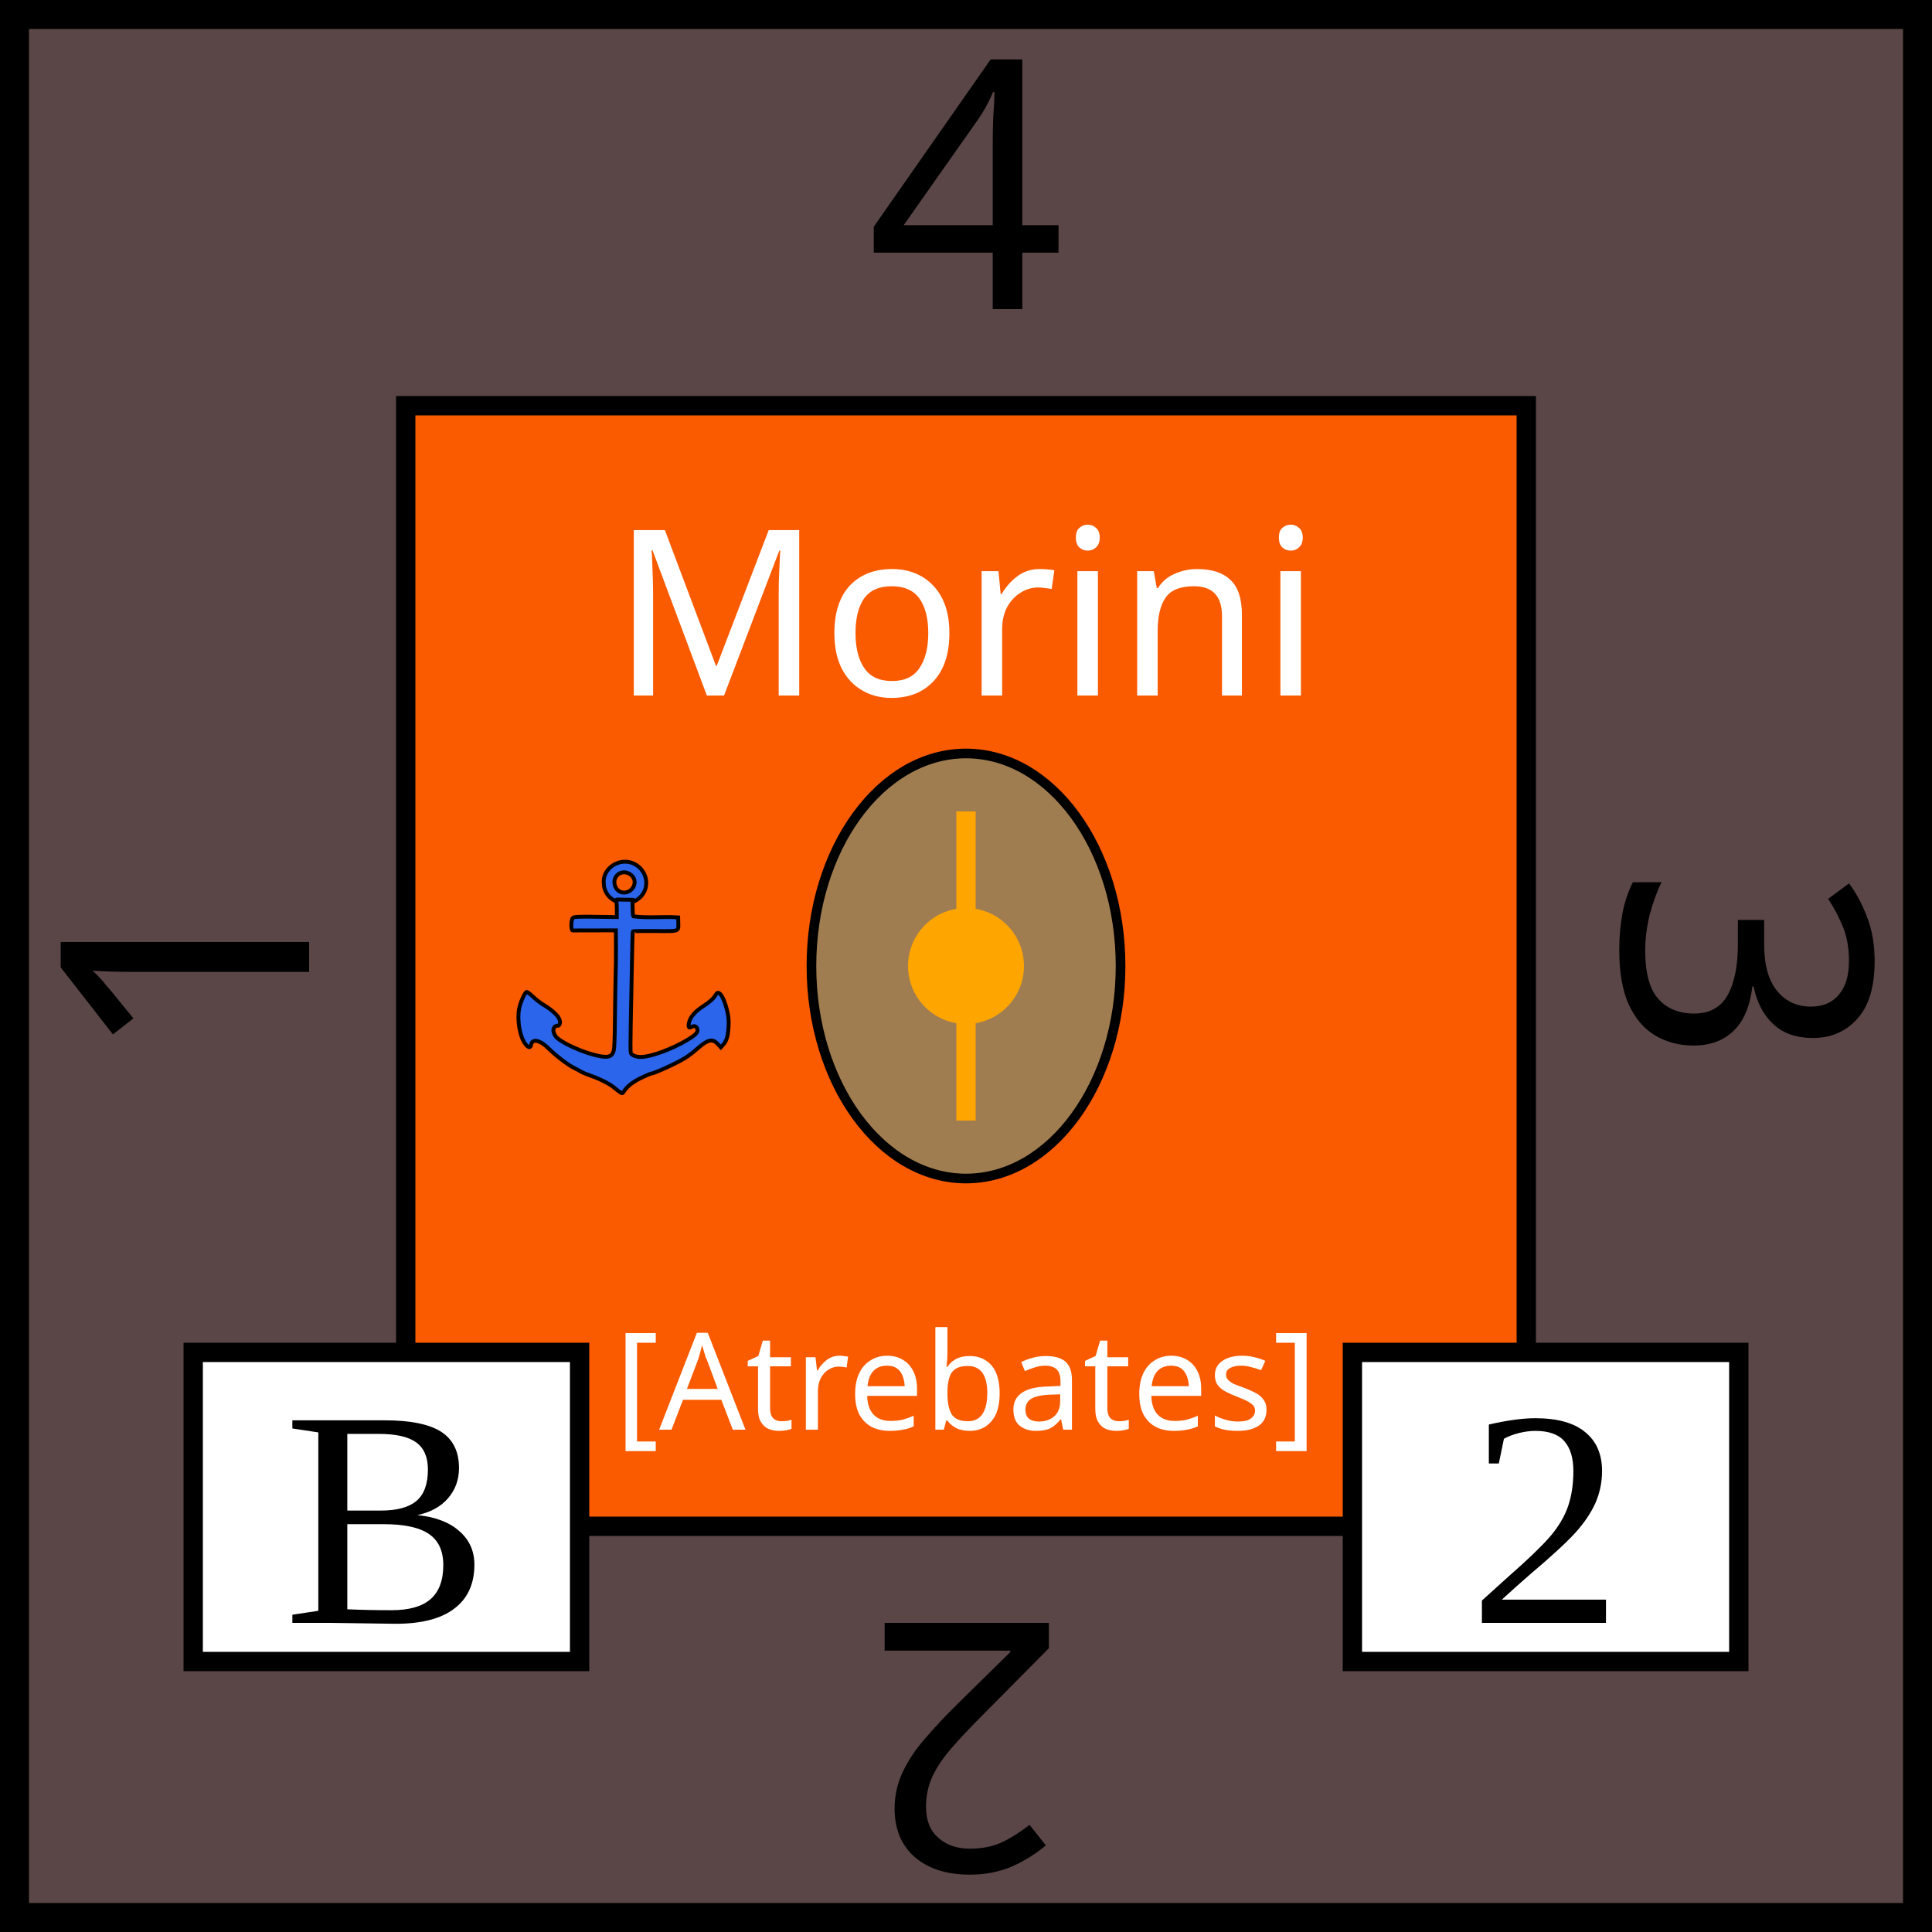
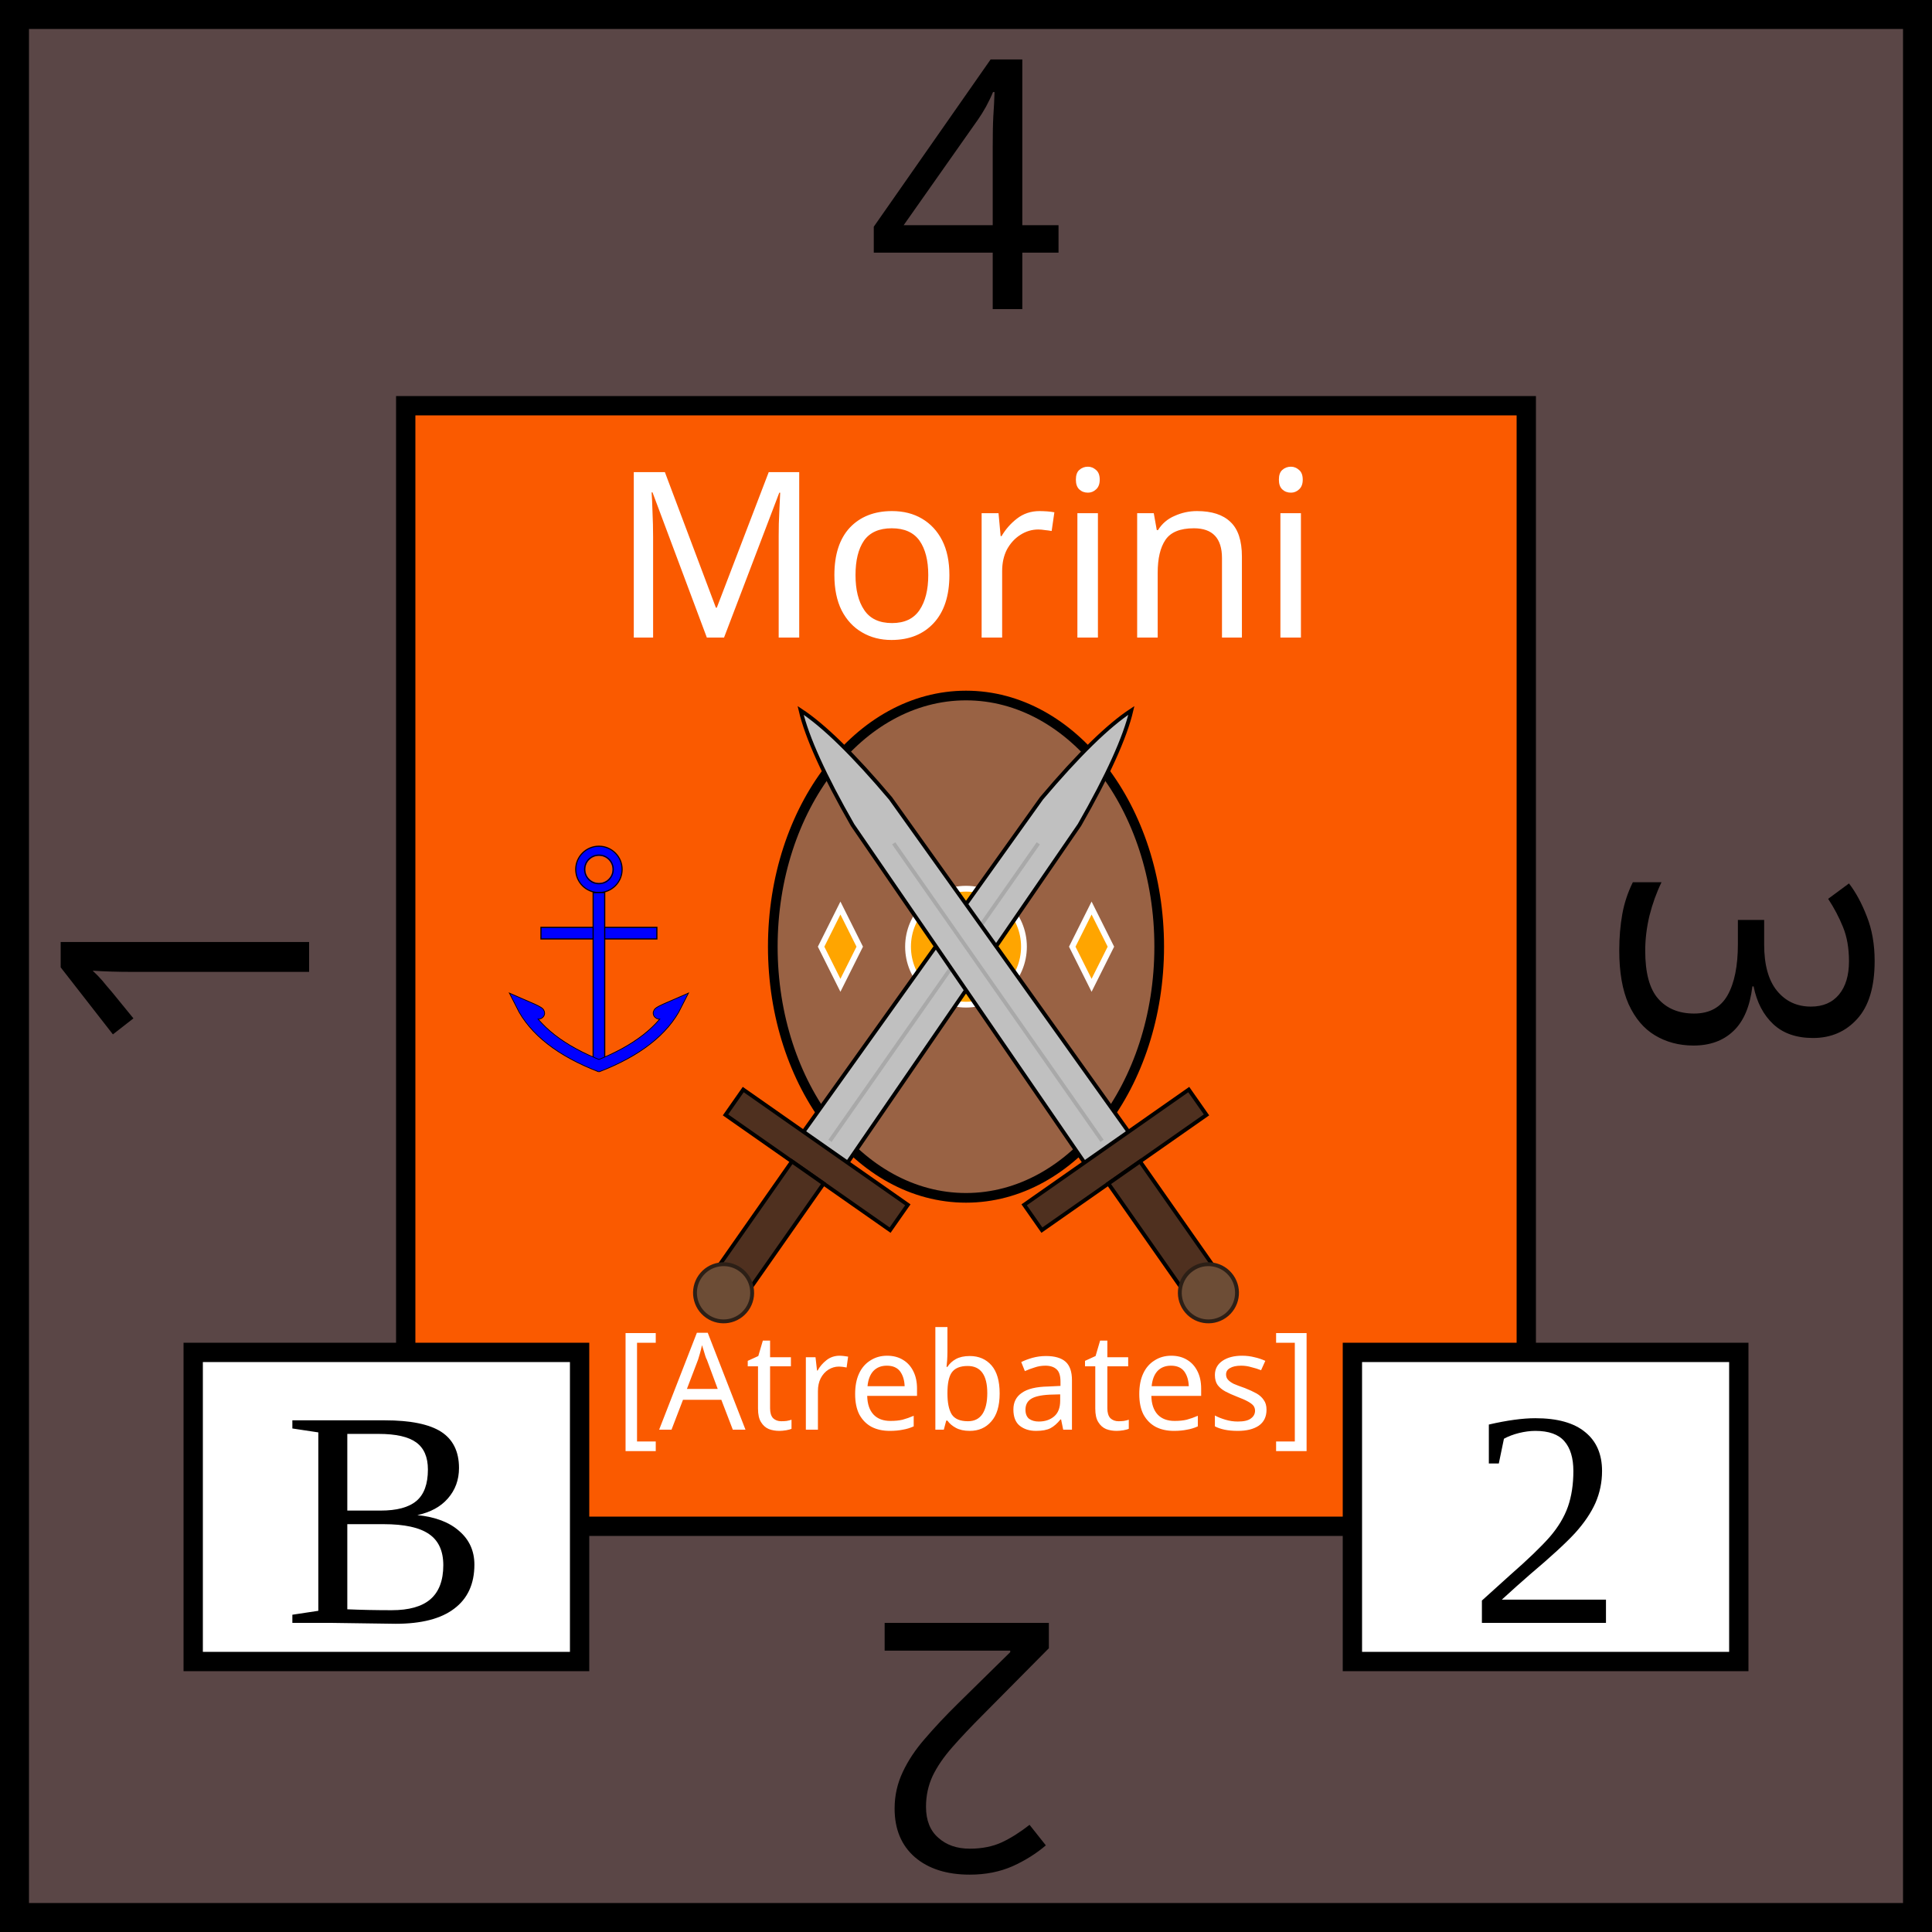
<svg xmlns="http://www.w3.org/2000/svg" xmlns:xlink="http://www.w3.org/1999/xlink" viewBox="0 0 100 100" width="100" height="100">
  <defs>
-     <g id="anchor" transform="scale(0.05)" stroke="black" fill="#2B65EC" stroke-width="4">
-       <path d="M 127 32 C 115 32 104 42 105 54 C 105 66 115 75 127 75 C 139 75 149 66 149 54 C 149 42 139 32 127 32 z M 126 43 C 132 43 137 48 137 53 C 137 59 132 64 126 64 C 120 64 116 59 116 53 C 116 48 120 43 126 43 z " />
-       <path d="M118.537,71.179c-1.053-0.019,0,2.075,0,9.084v9.084l-21.881-0.306   c-17.203-0.24-22.227-0.018-23.5,1.038c-2.036,1.689-2.356,13.078-0.369,13.135l44.75-0.104c0.05,10.689,0.189,21.379,0.053,32.069   c-0.504,22.08-0.892,44.162-1.097,66.247c-0.09,11.96-0.545,23.436-1.011,25.5c-1.754,7.78-6.661,8.837-21.785,4.691   c-15.729-4.312-35.264-13.896-38.552-18.913c-2.614-3.99-3.022-7.41-1.133-9.498c0.942-1.041,2.342-1.65,3.112-1.355   c0.851,0.326,1.746-0.386,2.284-1.817c1.893-5.04-4.426-12.489-16.872-19.89c-3.025-1.799-7.975-5.662-11-8.584   c-3.174-3.066-5.973-5.012-6.619-4.598c-2.009,1.287-6.12,10.584-7.383,16.697c-2.539,12.288,0.683,30.421,6.668,37.535   c3.16,3.756,4.923,3.788,5.659,0.105c1.298-6.49,9.375-4.617,18.174,4.211c6.964,6.988,20.225,17.118,26,19.862   c2.2,1.045,5.35,2.744,7,3.776c1.65,1.031,6.6,3.107,11,4.611c9.218,3.153,20.012,8.735,24.287,12.56   c1.624,1.452,4.076,3.378,5.45,4.277c2.403,1.575,2.562,1.538,4.194-0.954c3.399-5.188,9.264-9.729,18.146-14.049   c4.992-2.43,9.828-4.416,10.744-4.416c1.949,0,18.395-7.275,28.301-12.521c7.764-4.11,11.26-6.587,19.934-14.121   c9.791-8.505,14.745-9.466,19.884-3.856l3.208,3.503l2.061-2.253c3.727-4.075,5.098-8.172,5.818-17.383   c0.551-7.043,0.316-10.867-1.037-16.98c-2.142-9.658-5.73-17.913-8.414-19.35c-1.695-0.906-2.271-0.645-3.72,1.693   c-2.519,4.065-6.036,7.262-12.812,11.642c-8.113,5.244-13.01,10.649-14.516,16.026c-1.453,5.193-0.791,7.079,1.968,5.603   c3.01-1.611,4.971-1.172,6.13,1.374c1.633,3.582-0.819,6.465-10.299,12.104c-16.191,9.631-37.9,17.52-48.216,17.52   c-4.868,0-9.438-1.883-10.171-4.189c-0.353-1.112-0.371-14.237-0.04-29.166c0.331-14.93,0.866-42.664,1.189-61.633   c0.323-18.969,0.739-34.734,0.925-35.034c0.186-0.299,10.497-0.45,22.916-0.334c25.764,0.24,24.408,0.724,24.195-8.643l-0.125-5.5   c-15.387-1.079-31.138,0.942-46.46-1.126c-0.289-0.29-0.592-3.854-0.672-7.92l-0.146-9.167L118.537,71.179z" />
+     <g id="anchor">
+       <circle cx="50" cy="20" r="6" fill="blue" stroke-width=".3" stroke="black" />
+       <circle cx="50" cy="20" r="4.5" fill="rgb(250,90,0)" stroke-width="2" stroke="blue" />
+       <circle cx="50" cy="20" r="3.7" fill="none" stroke-width=".3" stroke="black" />
+       <rect x="35" y="35" width="30" height="3" fill="blue" stroke="black" stroke-width=".3" />
+       <rect x="48.5" y="26" width="3" height="44" fill="blue" stroke="black" stroke-width=".3" />
+       <g id="flukes">
+         <path id="fluke-border" d="             M 50.5 71             Q 35 65 30 55             Q 37 58 33 57             M 49.5 71             Q 65 65 70 55             Q 63 58 67 57           " fill="none" stroke="black" stroke-width="3.2" />
+         <path id="fluke" d="             M 50.5 71             Q 35 65 30 55             Q 37 58 33 57             M 49.5 71             Q 65 65 70 55             Q 63 58 67 57           " fill="none" stroke="blue" stroke-width="2.8" />
+       </g>
    </g>
  </defs>
  <rect id="background" fill="rgb(90,70,70)" height="100" width="100" stroke="black" stroke-width="3" />
  <g id="tribe" text-anchor="middle" font-size="12" font-family="Papyrus">
    <rect x="21" y="21" width="58" height="58" fill="rgb(250,90,0)" stroke="black" />
-     <text x="50" y="36" fill="white">Morini</text>
-     <ellipse id="shield" cx="50" cy="50" rx="8" ry="11" fill="rgb(160,125,80)" stroke="black" stroke-width="0.5" />
-     <circle cx="50" cy="50" r="3" fill="orange" />
-     <line x1="50" y1="42" x2="50" y2="58" stroke="orange" />
-     <use x="26" y="43" xlink:href="#anchor" />
+     <text x="50" y="33" fill="white">Morini</text>
+     <ellipse id="shield" cx="50" cy="49" rx="10" ry="13" fill="#996244" stroke="black" stroke-width="0.5" />
+     <circle cx="50" cy="49" r="3" fill="orange" stroke-width="0.3" stroke="white" />
+     <polygon points="43.5,47 42.5,49 43.5,51 44.5,49 43.5,47" fill="orange" stroke-width="0.3" stroke="white" />
+     <polygon points="56.5,47 57.5,49 56.5,51 55.5,49 56.5,47" fill="orange" stroke-width="0.3" stroke="white" />
    <text x="50" y="74" font-size="7" fill="white">[Atrebates]</text>
+     <use xlink:href="#anchor" transform="scale(0.20) translate(105,205)" />
  </g>
+   <g id="sword" transform="scale(0.4) translate(68, 26) rotate(35, -34, 80)">
+     <path d="         M 47 20         Q 48 9 50 4         Q 52 9 53 20         L 53.5 75         L 46.5 75         Z       " fill="silver" stroke="black" stroke-width="0.5" />
+     <line x1="50" y1="25" x2="50" y2="72" stroke="darkgrey" stroke-width="0.5" />"
+     <rect x="37" y="73" width="26" height="4" fill="#4f301f" stroke="black" stroke-width="0.5" />
+     <rect x="47.5" y="77" width="5" height="20" fill="#4f301f" stroke="black" stroke-width="0.5" />
+     <circle cx="50" cy="96" r="3.7" fill="#6d4d36" stroke="#2c1f16" stroke-width="0.5" />
+   </g>
+   <use href="#sword" transform="scale(-1,1) translate(-100,0)" />
  <g id="attributes" text-anchor="middle" font-size="16">
    <rect id="initiative" x="10" y="70" height="16" width="20" fill="white" stroke="black" />
    <text x="20" y="84">B</text>
    <rect id="firepower" x="70" y="70" height="16" width="20" fill="white" stroke="black" />
    <text x="80" y="84">2</text>
  </g>
  <g id="strength" text-anchor="middle" font-family="Papyrus" font-size="18">
    <text x="50" y="16">4</text>
    <text x="50" y="16" transform="rotate(90,50,50)">3</text>
    <text x="50" y="16" transform="rotate(180,50,50)">2</text>
    <text x="50" y="16" transform="rotate(270,50,50)">1</text>
  </g>
</svg>
